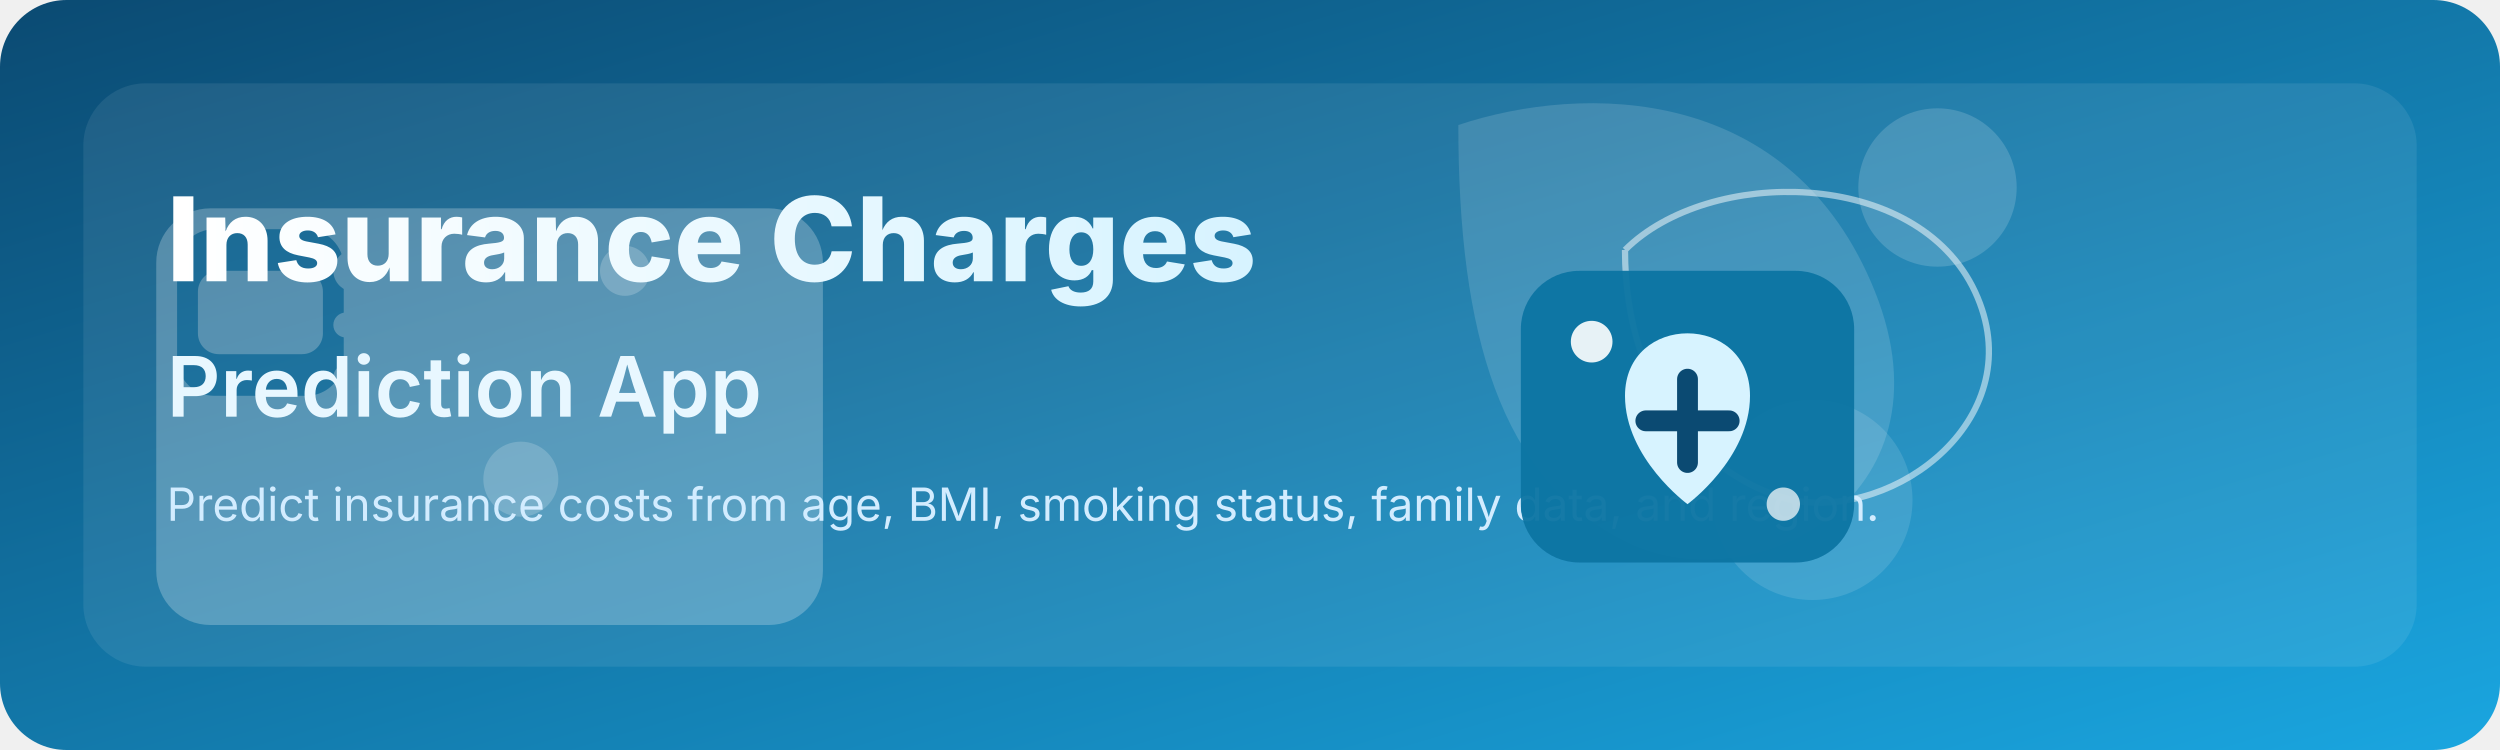
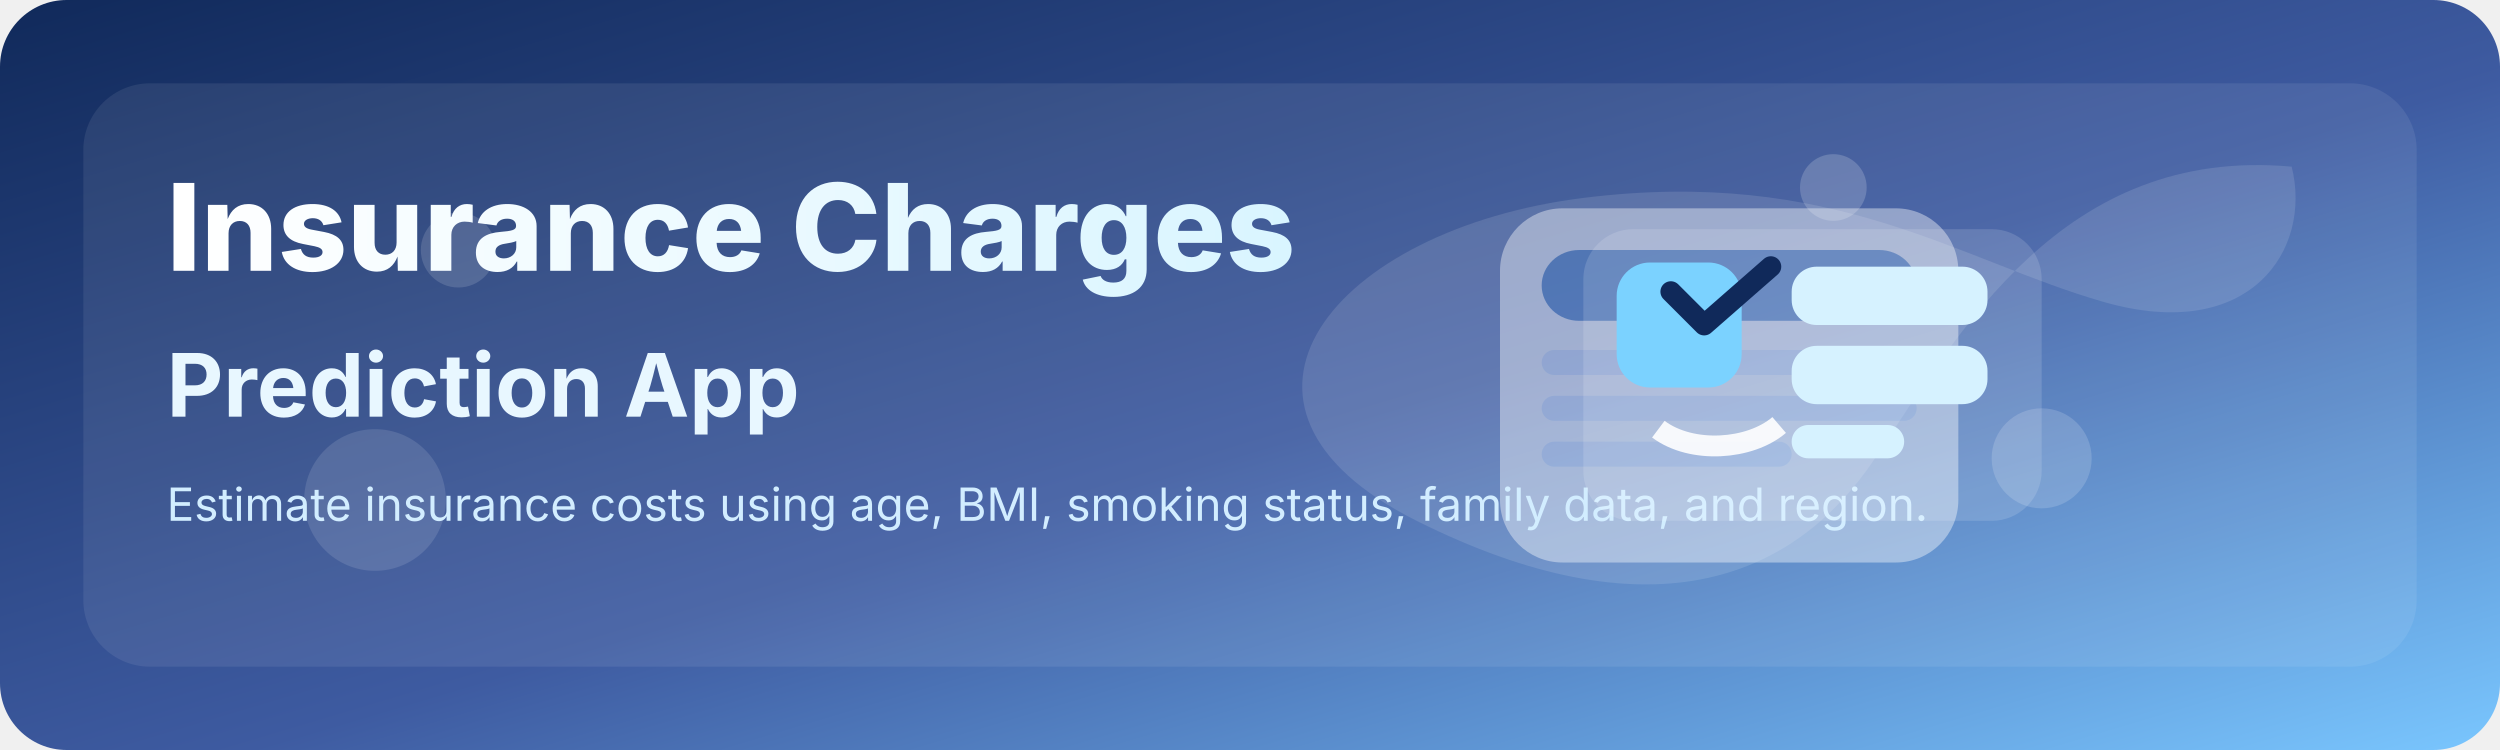
<svg xmlns="http://www.w3.org/2000/svg" width="1200" height="360" viewBox="0 0 1200 360">
  <defs>
    <linearGradient id="bg" x1="0%" y1="0%" x2="100%" y2="100%">
-       <stop offset="0%" stop-color="#0b4a72" />
-       <stop offset="100%" stop-color="#1aa6e0" />
+       <stop offset="0%" stop-color="#10295a" />
+       <stop offset="55%" stop-color="#3e5ba1" />
+       <stop offset="100%" stop-color="#7ac7ff" />
    </linearGradient>
    <linearGradient id="text" x1="0%" y1="0%" x2="100%" y2="0%">
      <stop offset="0%" stop-color="#ffffff" />
-       <stop offset="100%" stop-color="#d7f3ff" />
+       <stop offset="100%" stop-color="#d9f5ff" />
    </linearGradient>
  </defs>
  <rect width="1200" height="360" rx="32" fill="url(#bg)" />
-   <rect x="40" y="40" width="1120" height="280" rx="30" fill="rgba(255,255,255,0.08)" />
-   <g opacity="0.24">
-     <rect x="75" y="100" width="320" height="200" rx="26" fill="#ffffff" />
-     <rect x="85" y="110" width="80" height="80" rx="18" fill="#0d72a2" />
-     <rect x="95" y="130" width="60" height="40" rx="10" fill="#ffffff" />
-     <rect x="160" y="120" width="180" height="20" rx="10" fill="#ffffff" />
-     <rect x="160" y="150" width="140" height="12" rx="6" fill="#ffffff" />
-     <rect x="160" y="175" width="90" height="12" rx="6" fill="#ffffff" />
+   <rect x="40" y="40" width="1120" height="280" rx="32" fill="rgba(255,255,255,0.08)" />
+   <path d="M1100 80 C990 70 940 160 900 220 C860 280 790 305 680 250 C570 195 640 110 760 95 C880 80 940 125 1010 145 C1080 165 1110 120 1100 80 Z" fill="rgba(255,255,255,0.12)" />
+   <circle cx="180" cy="240" r="34" fill="#ffffff" fill-opacity="0.12" />
+   <circle cx="220" cy="120" r="18" fill="#ffffff" fill-opacity="0.14" />
+   <circle cx="980" cy="220" r="24" fill="#ffffff" fill-opacity="0.16" />
+   <circle cx="880" cy="90" r="16" fill="#ffffff" fill-opacity="0.18" />
+   <g opacity="0.4">
+     <rect x="720" y="100" width="220" height="170" rx="30" fill="#ffffff" />
+     <rect x="740" y="120" width="180" height="34" rx="18" fill="#3f79c0" />
+     <rect x="740" y="168" width="140" height="12" rx="6" fill="#d6e7ff" />
+     <rect x="740" y="190" width="180" height="12" rx="6" fill="#d6e7ff" />
+     <rect x="740" y="212" width="120" height="12" rx="6" fill="#d6e7ff" />
  </g>
-   <path d="M700 60 C760 40 860 40 900 140 C940 240 840 290 780 260 C720 230 700 160 700 60" fill="rgba(255,255,255,0.14)" />
-   <path d="M780 120 C820 80 920 80 948 140 C976 200 910 250 860 240 C820 230 780 190 780 120" stroke="#ffffff" stroke-width="3" fill="none" opacity="0.5" />
-   <circle cx="930" cy="90" r="38" fill="#ffffff" fill-opacity="0.16" />
-   <circle cx="870" cy="240" r="48" fill="#ffffff" fill-opacity="0.12" />
-   <circle cx="250" cy="230" r="18" fill="#ffffff" fill-opacity="0.18" />
-   <circle cx="300" cy="130" r="12" fill="#ffffff" fill-opacity="0.2" />
-   <text x="80" y="135" font-family="Inter, Arial, sans-serif" font-size="56" font-weight="800" fill="url(#text)">Insurance Charges</text>
-   <text x="80" y="200" font-family="Inter, Arial, sans-serif" font-size="40" font-weight="600" fill="#e8f7ff">Prediction App</text>
-   <text x="80" y="250" font-family="Inter, Arial, sans-serif" font-size="22" fill="#d2ecff">Predict insurance costs from age, BMI, smoking status, family data, and region.</text>
-   <g transform="translate(730 130)">
-     <rect x="0" y="0" width="160" height="140" rx="28" fill="#0c74a3" opacity="0.95" />
-     <path d="M80 30 C95 30 110 40 110 60 C110 90 80 112 80 112 C80 112 50 90 50 60 C50 40 65 30 80 30 Z" fill="#d7f3ff" />
-     <path d="M80 52 L80 92" stroke="#0b4a72" stroke-width="10" stroke-linecap="round" />
-     <path d="M60 72 L100 72" stroke="#0b4a72" stroke-width="10" stroke-linecap="round" />
-     <circle cx="34" cy="34" r="10" fill="#fff" opacity="0.9" />
-     <circle cx="126" cy="112" r="8" fill="#fff" opacity="0.7" />
+   <text x="80" y="130" font-family="Inter, Arial, sans-serif" font-size="58" font-weight="800" fill="url(#text)">Insurance Charges</text>
+   <text x="80" y="200" font-family="Inter, Arial, sans-serif" font-size="42" font-weight="700" fill="#e8f7ff">Prediction App</text>
+   <text x="80" y="250" font-family="Inter, Arial, sans-serif" font-size="22" fill="#d2edff">Estimate insurance costs using age, BMI, smoking status, family data, and region.</text>
+   <g transform="translate(760 110)">
+     <rect x="0" y="0" width="220" height="140" rx="24" fill="#ffffff" opacity="0.14" />
+     <rect x="16" y="16" width="60" height="60" rx="16" fill="#7bd2ff" />
+     <path d="M42 30 L58 46 L90 18" fill="none" stroke="#10295a" stroke-width="10" stroke-linecap="round" stroke-linejoin="round" />
+     <path d="M36 96 C52 108 80 106 94 94" fill="none" stroke="#ffffff" stroke-width="10" opacity="0.9" />
+     <rect x="100" y="18" width="94" height="28" rx="12" fill="#d6f2ff" />
+     <rect x="100" y="56" width="94" height="28" rx="12" fill="#d6f2ff" />
+     <rect x="100" y="94" width="54" height="16" rx="8" fill="#d6f2ff" />
  </g>
</svg>
